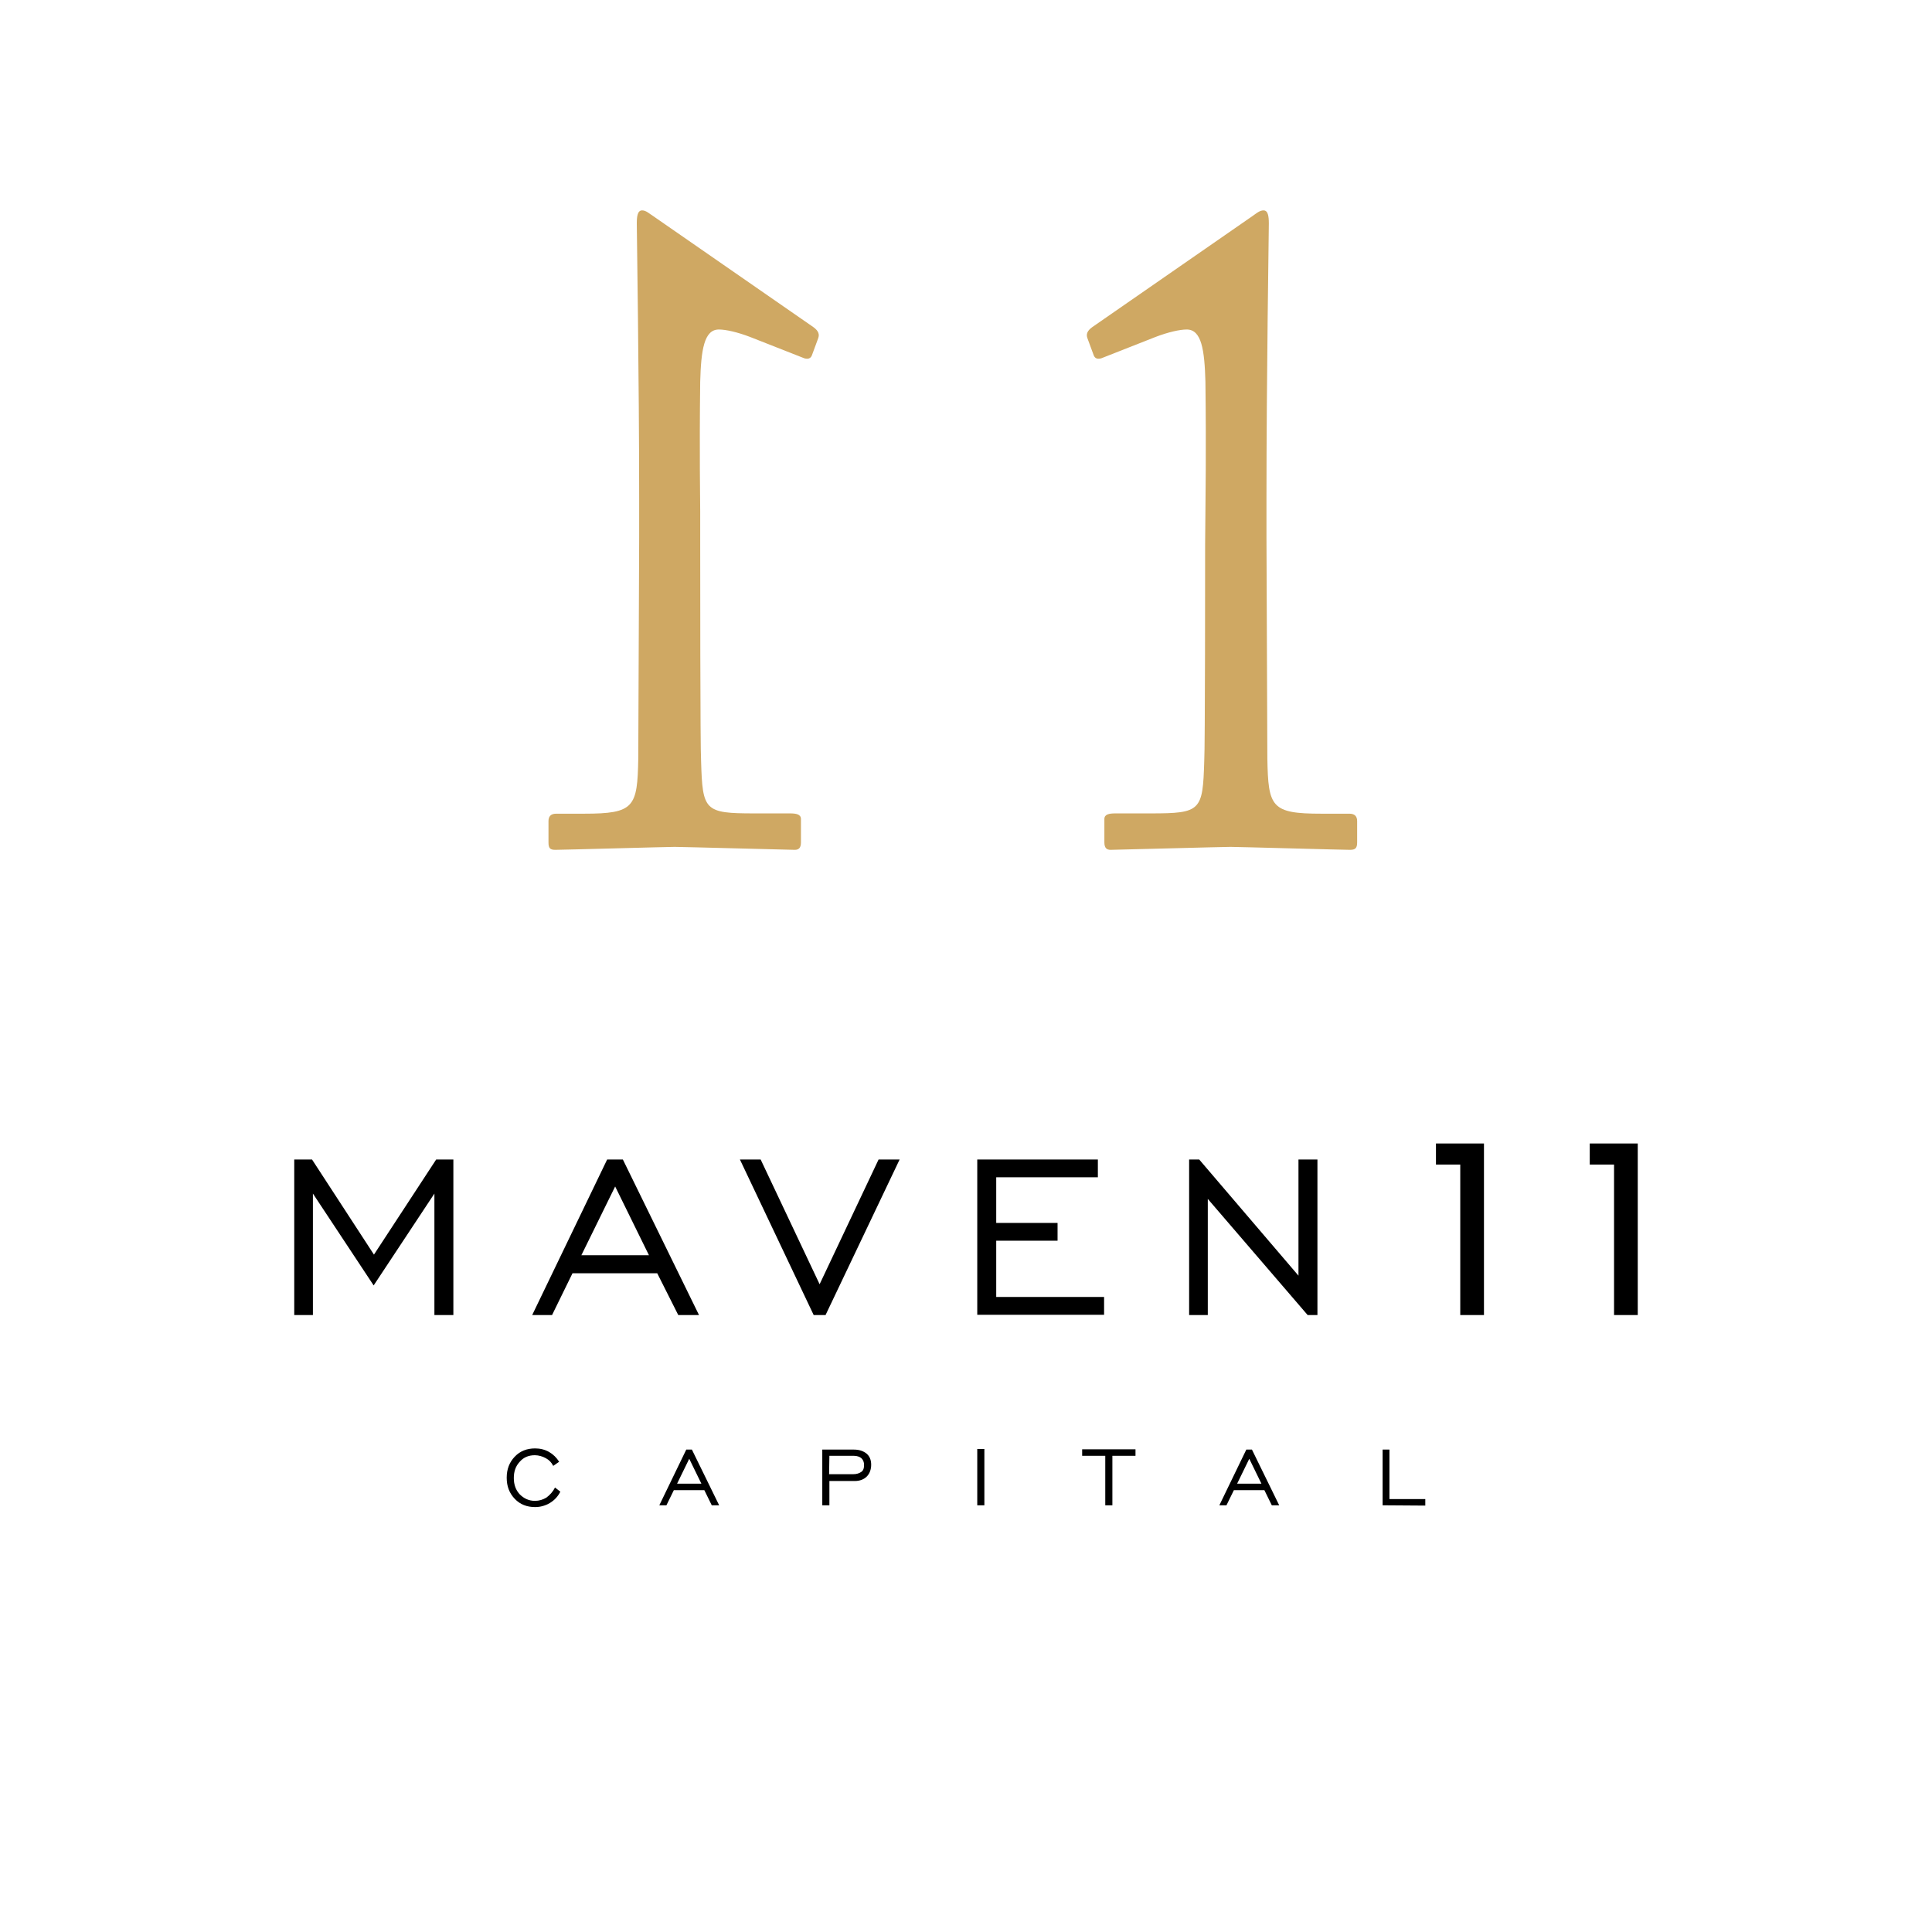
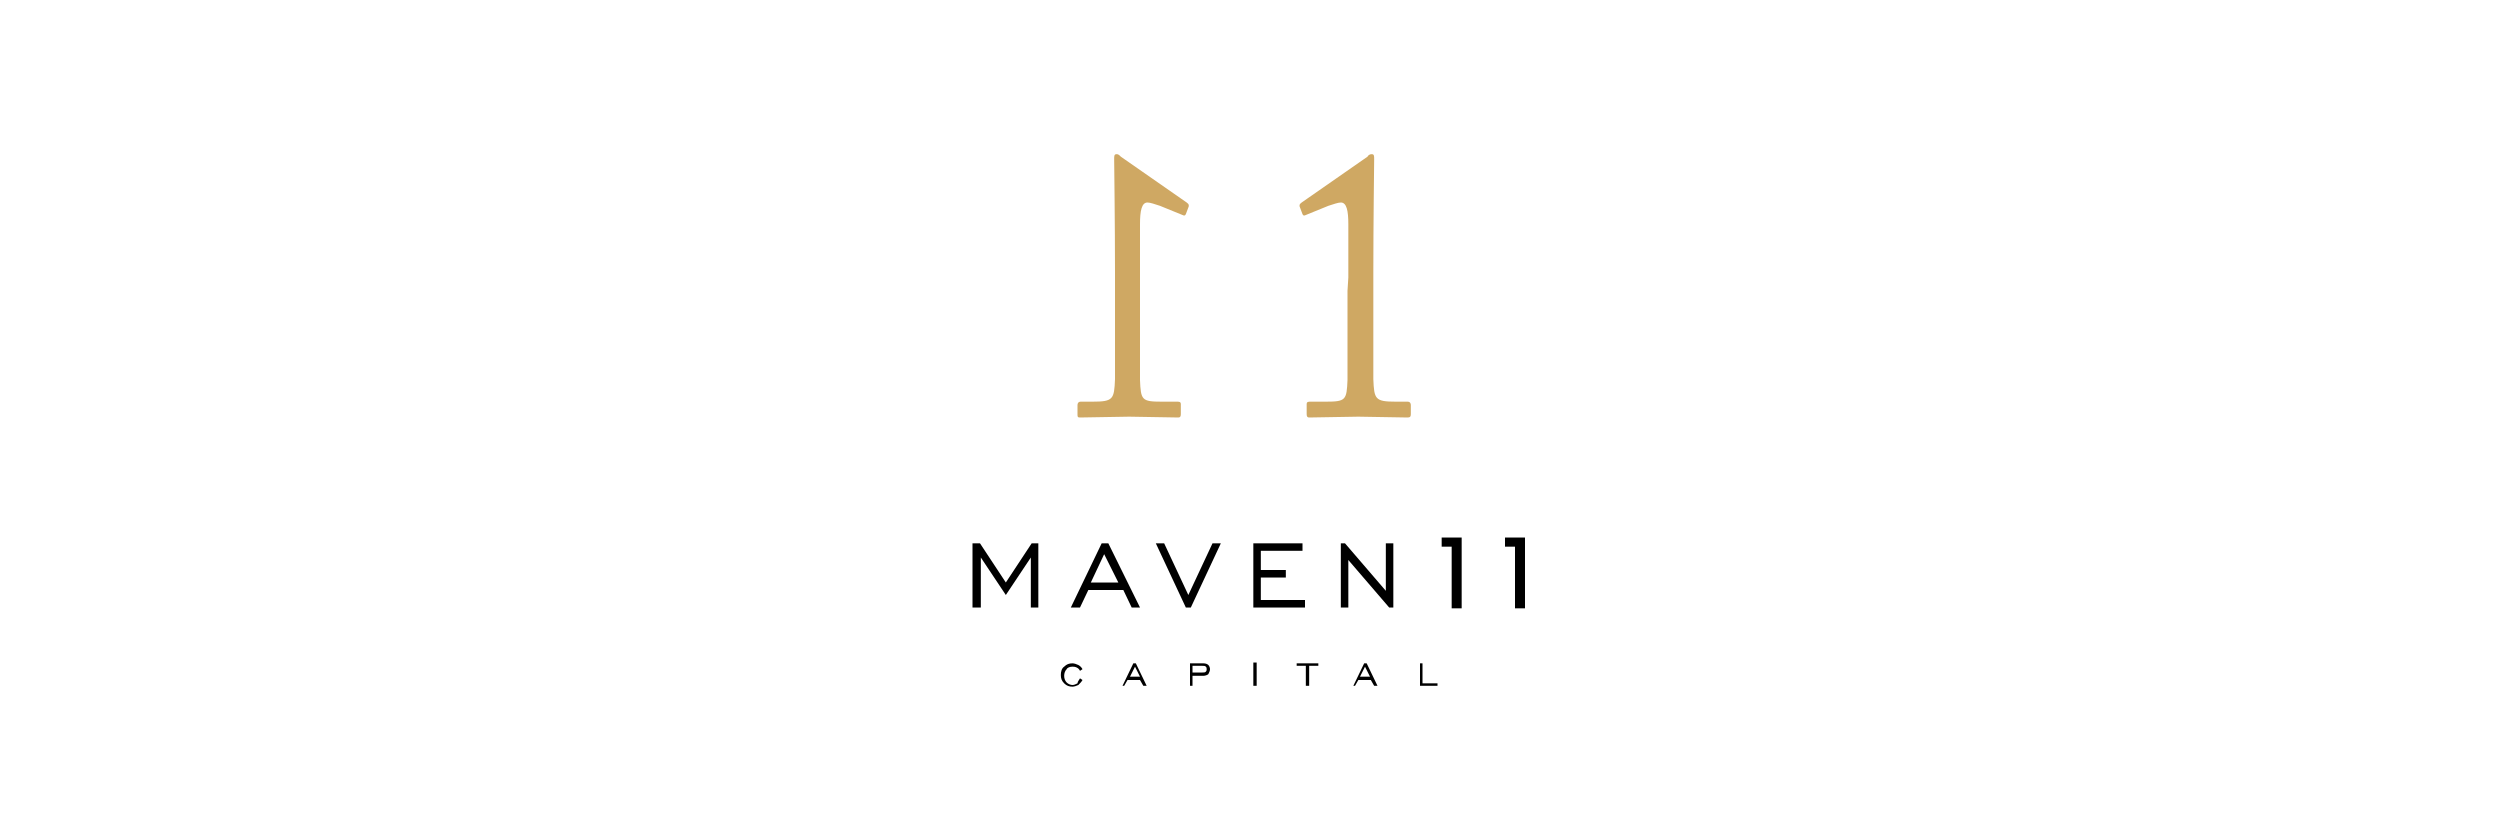
- <svg xmlns="http://www.w3.org/2000/svg" version="1.1" id="layer" x="0px" y="0px" viewBox="0 0 652 652" style="enable-background:new 0 0 652 652;" xml:space="preserve">
+ <svg xmlns="http://www.w3.org/2000/svg" version="1.1" id="katman_1" x="0px" y="0px" viewBox="0 0 300 100" style="enable-background:new 0 0 300 100;" xml:space="preserve">
  <style type="text/css">
	.st0{fill:#CFA863;}
</style>
-   <path d="M536.5,393v-7.1h16.2v57.9h-8V393H536.5z M484.6,393v-7.1h16.2v57.9h-8V393H484.6z M401.3,443.8v-52.5h3.4l33.5,39.2v-39.2  h6.4v52.5h-3.3l-33.7-39.2v39.2H401.3z M329.8,443.8v-52.5h40.7v6h-34.3v15.4h20.7v6h-20.7v19h36.4v6H329.8L329.8,443.8z   M278.6,443.8h-4l-24.9-52.5h7l19.9,42.1l19.9-42.1h7.1L278.6,443.8z M179.6,443.8l25.3-52.5h5.3l25.7,52.5h-7l-7.1-14.1h-28.6  l-6.9,14.1H179.6z M196.2,423.6H219l-11.4-23.2L196.2,423.6z M99.3,443.8v-52.5h6l20.9,32.1l21-32.1h5.8v52.5h-6.4v-41l-20.5,31  l-20.5-31v41H99.3z M466.6,508v-18.8h2.3v16.7H481v2.2L466.6,508L466.6,508z M411.5,508l9.1-18.8h1.9l9.2,18.8h-2.5l-2.5-5.1h-10.3  l-2.5,5.1H411.5z M417.5,500.7h8.2l-4.1-8.4L417.5,500.7z M373,508v-16.7h-7.8v-2.2h18v2.2h-7.8V508H373z M329.8,508v-19h2.4v19  H329.8z M277.5,508v-18.8h10.7c1.8,0,3.2,0.5,4.3,1.4c1,0.9,1.5,2.1,1.5,3.7s-0.5,3-1.5,4c-1,1-2.4,1.5-4,1.5h-8.6v8.2H277.5z   M279.8,497.5h8.2c1.1,0,2-0.3,2.7-0.8s0.9-1.3,0.9-2.3c0-1-0.3-1.7-0.9-2.3c-0.6-0.5-1.5-0.8-2.5-0.8h-8.3L279.8,497.5L279.8,497.5  z M222.5,508l9.1-18.8h1.9l9.2,18.8h-2.5l-2.5-5.1h-10.3l-2.5,5.1H222.5z M228.5,500.7h8.2l-4.1-8.4L228.5,500.7z M187.3,502  l1.8,1.4c-0.8,1.6-2,2.9-3.5,3.8s-3.2,1.4-5,1.4c-2.8,0-5.1-0.9-6.9-2.8c-1.8-1.9-2.7-4.2-2.7-7.1c0-2.9,0.9-5.2,2.7-7.1  s4.1-2.8,6.9-2.8c1.7,0,3.3,0.4,4.7,1.2s2.5,1.9,3.4,3.3l-2,1.4c-0.6-1.2-1.4-2-2.5-2.6c-1.1-0.6-2.4-1-3.7-1  c-2.1,0-3.8,0.7-5.1,2.2c-1.4,1.5-2,3.3-2,5.5c0,2.3,0.7,4.1,2,5.5c1.4,1.4,3.1,2.2,5.1,2.2c1.5,0,2.7-0.4,3.9-1.1  C185.6,504.5,186.6,503.4,187.3,502z" />
-   <path class="st0" d="M406.7,183.6c0,5.7,0,69.3-0.3,73.3c-0.5,16.7-1.1,17.6-18,17.6h-12c-2.1,0-3.7,0.3-3.7,1.9v7.9  c0,1.9,0.8,2.5,2.1,2.5c1.3,0,38.1-1,40.5-1c2.3,0,37.9,1,40.3,1c1.8,0,2.4-0.6,2.4-2.5v-7.2c0-1.6-0.8-2.5-2.6-2.5H446  c-17,0-18-2.2-18.3-18.6c0-4.1-0.3-70.8-0.3-74.6v-13.2c0-40.6,0.8-90,0.8-92.8c0-2.5-0.3-4.4-1.8-4.4c-1.3,0-2.4,1-3.7,1.9  l-54.1,37.5c-1.8,1.3-2.1,2.5-1.6,3.8l2.1,5.7c0.5,1.3,1.6,1.3,2.6,1l18.3-7.2c4.2-1.6,8.1-2.5,10.5-2.5c5,0,6,6.9,6.3,17.6  c0.3,24.9,0,39.6,0,43.7L406.7,183.6L406.7,183.6z M236.3,183.6c0,5.7,0,69.3,0.3,73.3c0.5,16.7,1.1,17.6,18,17.6h12  c2.1,0,3.7,0.3,3.7,1.9v7.9c0,1.9-0.8,2.5-2.1,2.5c-1.3,0-38.1-1-40.5-1c-2.3,0-37.9,1-40.3,1c-1.8,0-2.3-0.6-2.3-2.5v-7.2  c0-1.6,0.8-2.5,2.6-2.5h9.4c17,0,18-2.2,18.3-18.6c0-4.1,0.3-70.8,0.3-74.6v-13.2c0-40.6-0.8-90-0.8-92.8c0-2.5,0.3-4.4,1.8-4.4  c1.3,0,2.3,1,3.7,1.9l54.1,37.5c1.8,1.3,2.1,2.5,1.6,3.8l-2.1,5.7c-0.5,1.3-1.6,1.3-2.6,1l-18.3-7.2c-4.2-1.6-8.1-2.5-10.5-2.5  c-5,0-6,6.9-6.3,17.6c-0.3,24.9,0,39.6,0,43.7L236.3,183.6L236.3,183.6z" />
+   <path d="M180.6,65.5v-1h2.4v8.5h-1.2v-7.4H180.6z M173,65.5v-1h2.4v8.5h-1.2v-7.4H173z M160.9,72.9v-7.7h0.5l4.9,5.7v-5.7h0.9v7.7  h-0.5l-4.9-5.7v5.7H160.9z M150.4,72.9v-7.7h5.9v0.9h-5v2.3h3v0.9h-3V72h5.3v0.9L150.4,72.9L150.4,72.9z M142.9,72.9h-0.6l-3.6-7.7  h1l2.9,6.2l2.9-6.2h1L142.9,72.9z M128.5,72.9l3.7-7.7h0.8l3.8,7.7h-1l-1-2.1h-4.2l-1,2.1H128.5z M130.9,69.9h3.3l-1.7-3.4  L130.9,69.9z M116.7,72.9v-7.7h0.9l3.1,4.7l3.1-4.7h0.8v7.7h-0.9v-6l-3,4.5l-3-4.5v6H116.7z M170.4,82.3v-2.7h0.3V82h1.8v0.3  L170.4,82.3L170.4,82.3z M162.4,82.3l1.3-2.7h0.3l1.3,2.7h-0.4l-0.4-0.7h-1.5l-0.4,0.7H162.4z M163.2,81.2h1.2l-0.6-1.2L163.2,81.2z   M156.7,82.3v-2.4h-1.1v-0.3h2.6v0.3h-1.1v2.4H156.7z M150.4,82.3v-2.8h0.4v2.8H150.4z M142.8,82.3v-2.7h1.6c0.3,0,0.5,0.1,0.6,0.2  c0.1,0.1,0.2,0.3,0.2,0.5s-0.1,0.4-0.2,0.6c-0.1,0.1-0.4,0.2-0.6,0.2h-1.3v1.2H142.8L142.8,82.3z M143.1,80.7h1.2  c0.2,0,0.3,0,0.4-0.1c0.1-0.1,0.1-0.2,0.1-0.3c0-0.1,0-0.2-0.1-0.3c-0.1-0.1-0.2-0.1-0.4-0.1h-1.2L143.1,80.7L143.1,80.7z   M134.7,82.3l1.3-2.7h0.3l1.3,2.7h-0.4l-0.4-0.7h-1.5l-0.4,0.7H134.7z M135.6,81.2h1.2l-0.6-1.2L135.6,81.2z M129.6,81.4l0.3,0.2  c-0.1,0.2-0.3,0.4-0.5,0.6c-0.2,0.1-0.5,0.2-0.7,0.2c-0.4,0-0.7-0.1-1-0.4c-0.3-0.3-0.4-0.6-0.4-1s0.1-0.8,0.4-1  c0.3-0.3,0.6-0.4,1-0.4c0.2,0,0.5,0.1,0.7,0.2c0.2,0.1,0.4,0.3,0.5,0.5l-0.3,0.2c-0.1-0.2-0.2-0.3-0.4-0.4c-0.2-0.1-0.4-0.1-0.5-0.1  c-0.3,0-0.6,0.1-0.7,0.3c-0.2,0.2-0.3,0.5-0.3,0.8c0,0.3,0.1,0.6,0.3,0.8c0.2,0.2,0.5,0.3,0.7,0.3c0.2,0,0.4-0.1,0.6-0.2  C129.3,81.8,129.5,81.6,129.6,81.4z" />
+   <path class="st0" d="M161.7,34.9c0,0.8,0,10.1,0,10.7c-0.1,2.4-0.2,2.6-2.6,2.6h-1.8c-0.3,0-0.5,0-0.5,0.3v1.2  c0,0.3,0.1,0.4,0.3,0.4c0.2,0,5.6-0.1,5.9-0.1c0.3,0,5.5,0.1,5.9,0.1c0.3,0,0.4-0.1,0.4-0.4v-1.1c0-0.2-0.1-0.4-0.4-0.4h-1.4  c-2.5,0-2.6-0.3-2.7-2.7c0-0.6,0-10.3,0-10.9v-1.9c0-5.9,0.1-13.2,0.1-13.6c0-0.4,0-0.6-0.3-0.6c-0.2,0-0.4,0.1-0.5,0.3l-7.9,5.5  c-0.3,0.2-0.3,0.4-0.2,0.6l0.3,0.8c0.1,0.2,0.2,0.2,0.4,0.1l2.7-1.1c0.6-0.2,1.2-0.4,1.5-0.4c0.7,0,0.9,1,0.9,2.6c0,3.6,0,5.8,0,6.4  L161.7,34.9L161.7,34.9z M136.8,34.9c0,0.8,0,10.1,0,10.7c0.1,2.4,0.2,2.6,2.6,2.6h1.8c0.3,0,0.5,0,0.5,0.3v1.2  c0,0.3-0.1,0.4-0.3,0.4s-5.6-0.1-5.9-0.1c-0.3,0-5.5,0.1-5.9,0.1c-0.3,0-0.3-0.1-0.3-0.4v-1.1c0-0.2,0.1-0.4,0.4-0.4h1.4  c2.5,0,2.6-0.3,2.7-2.7c0-0.6,0-10.3,0-10.9v-1.9c0-5.9-0.1-13.2-0.1-13.6c0-0.4,0-0.6,0.3-0.6c0.2,0,0.3,0.1,0.5,0.3l7.9,5.5  c0.3,0.2,0.3,0.4,0.2,0.6l-0.3,0.8c-0.1,0.2-0.2,0.2-0.4,0.1l-2.7-1.1c-0.6-0.2-1.2-0.4-1.5-0.4c-0.7,0-0.9,1-0.9,2.6  c0,3.6,0,5.8,0,6.4V34.9L136.8,34.9z" />
</svg>
